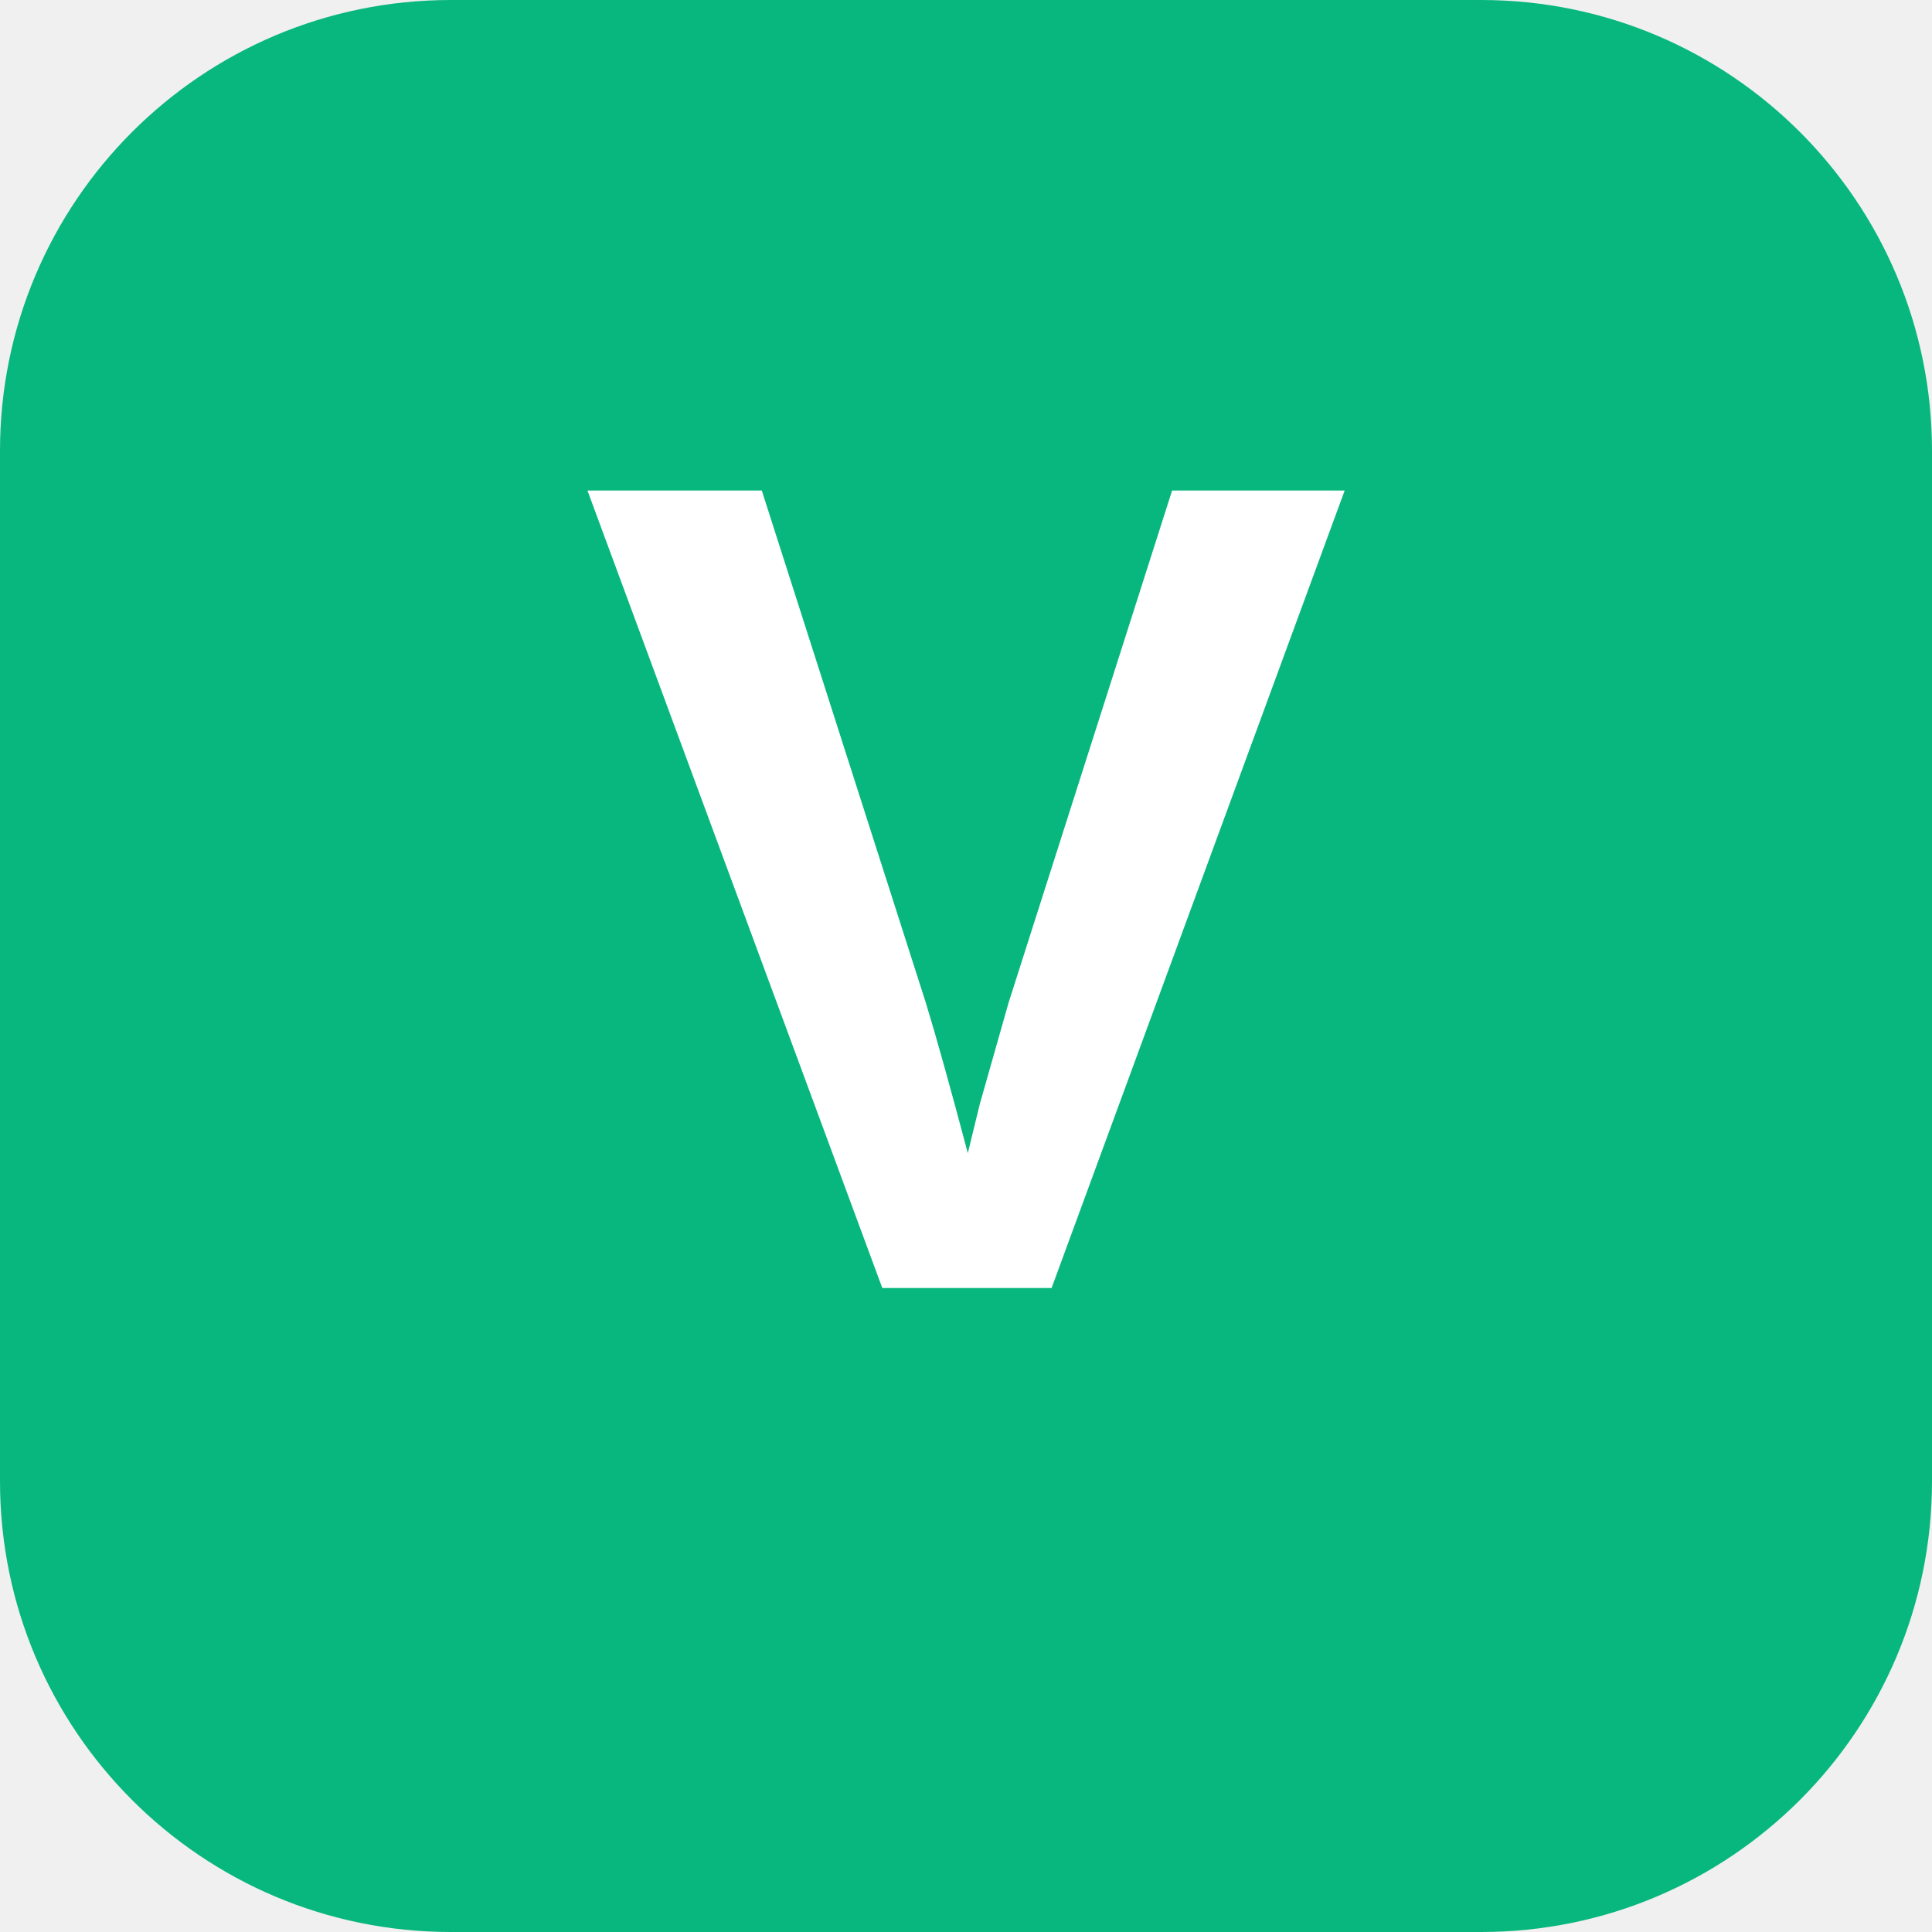
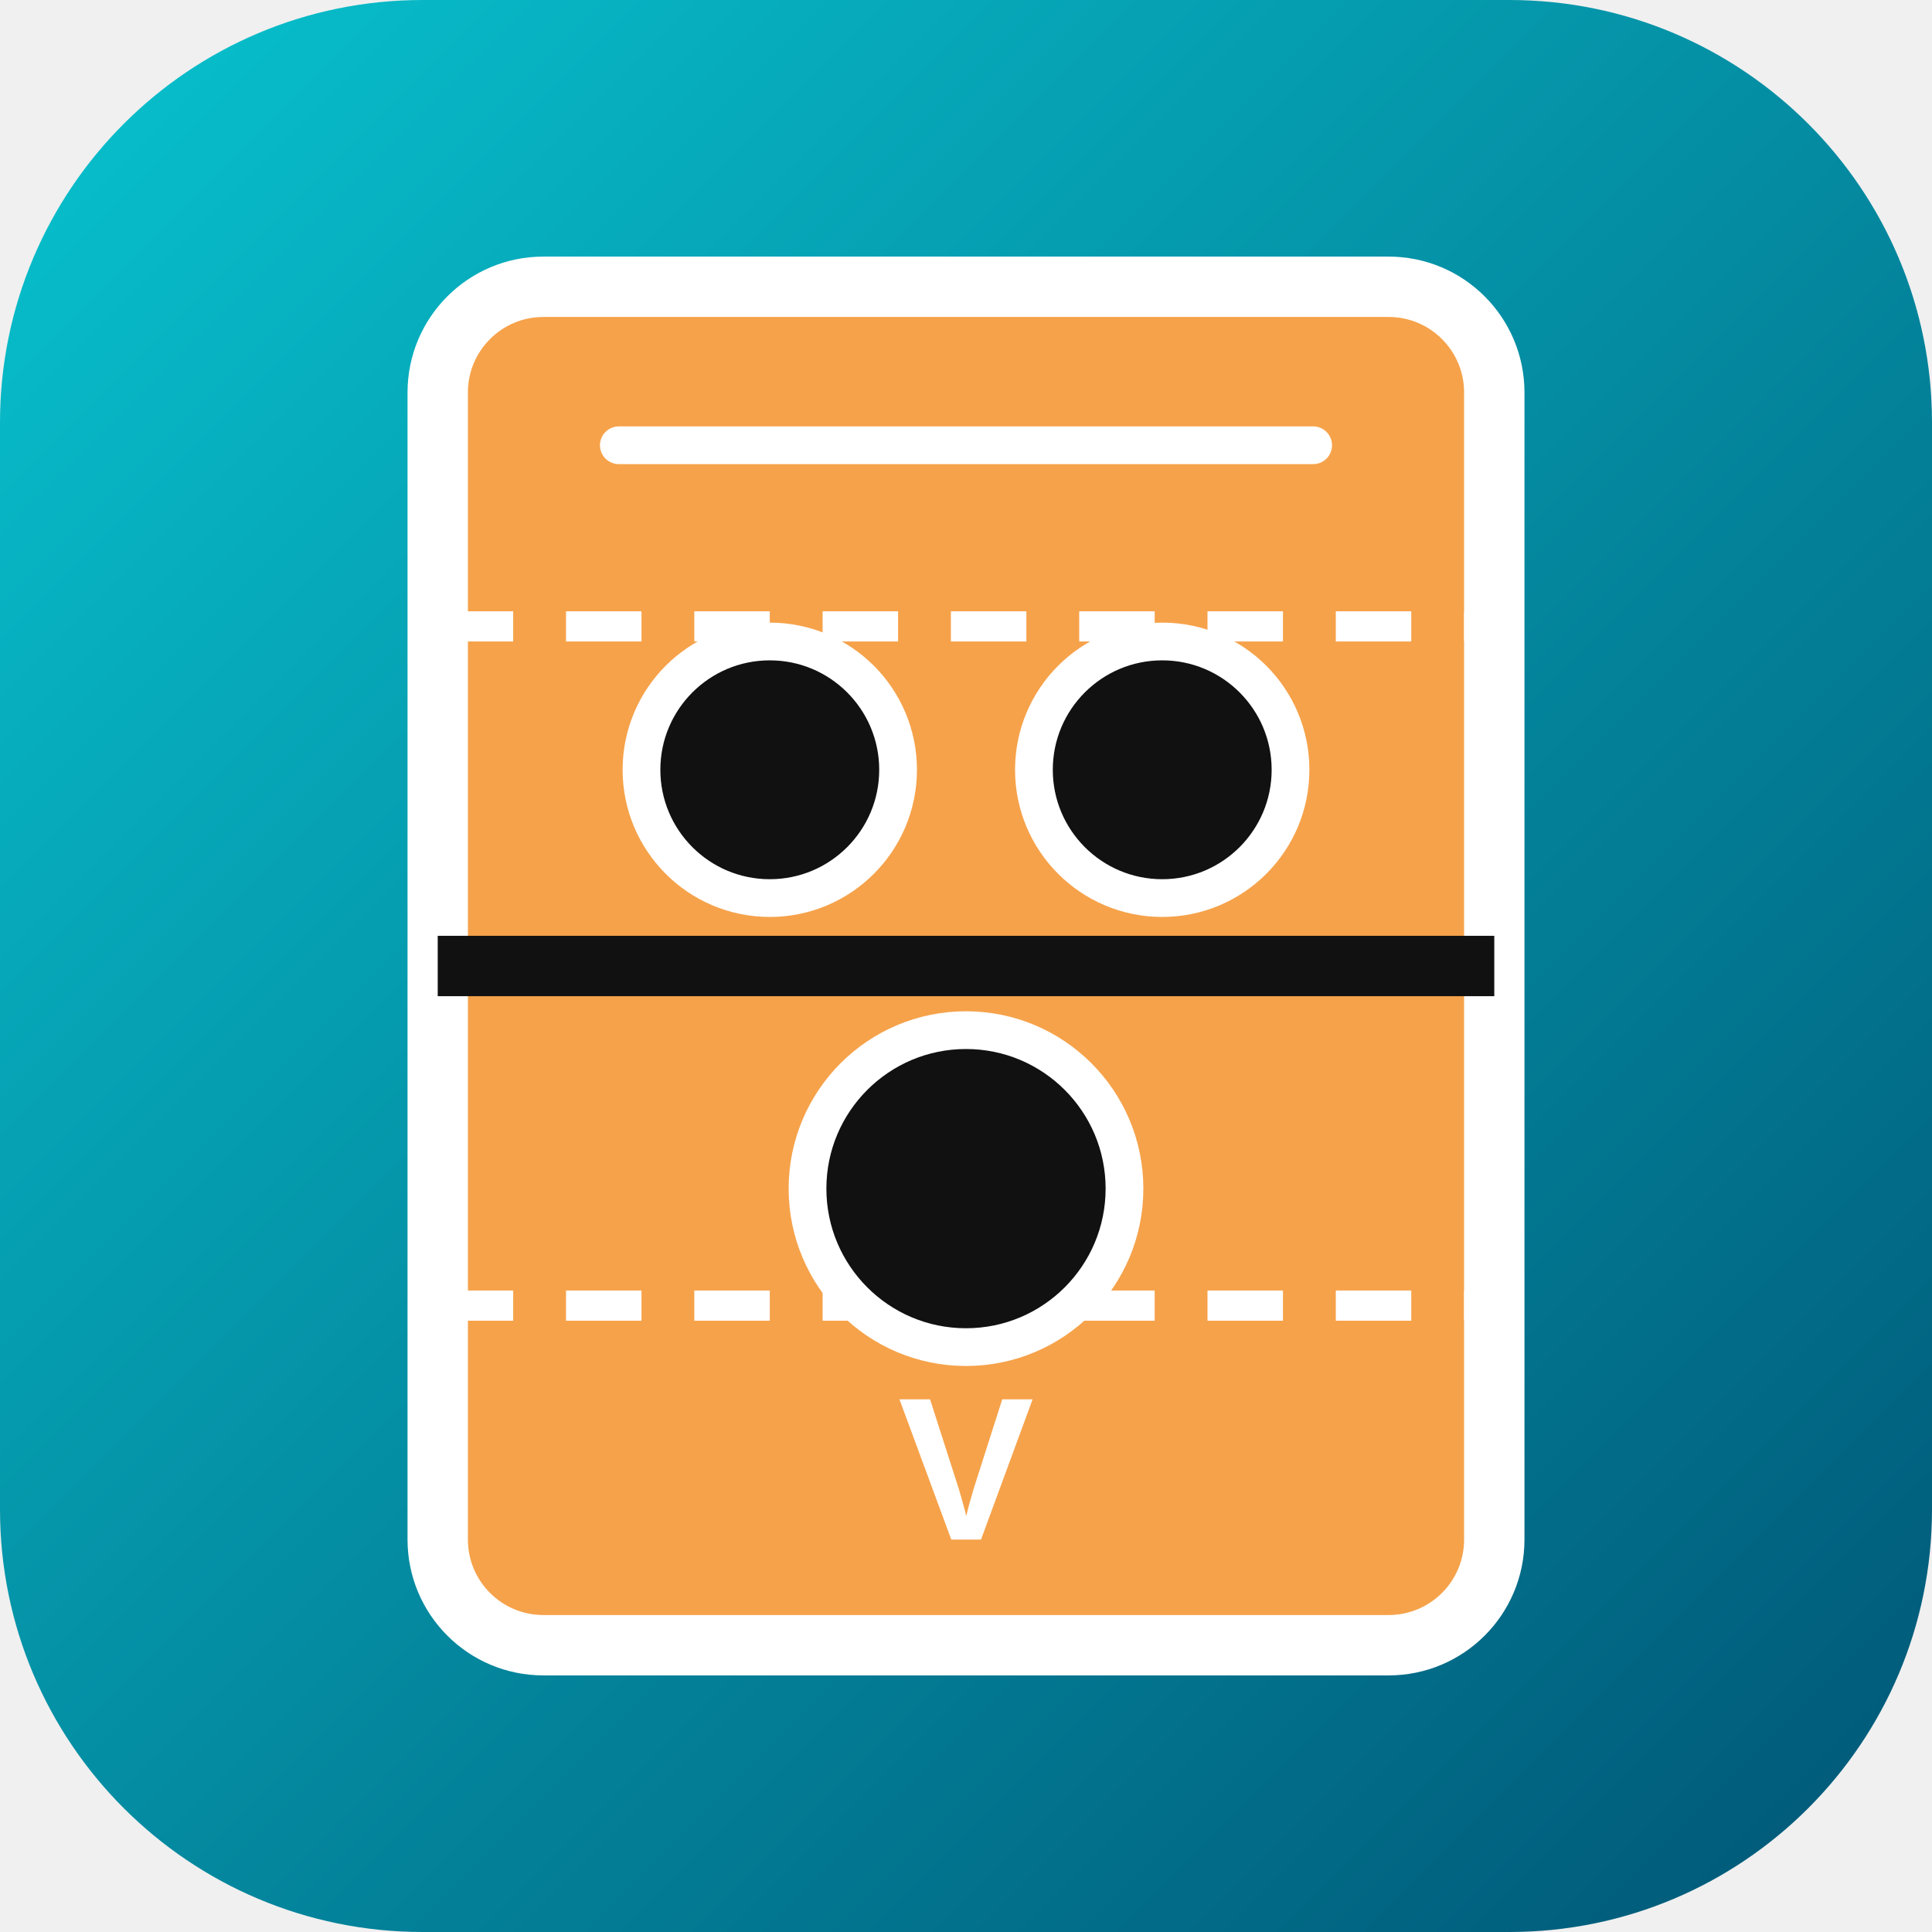
- <svg xmlns="http://www.w3.org/2000/svg" viewBox="0 0 120 120">
-   <rect width="120" height="120" rx="28" fill="#08b77d" />
-   <text x="60" y="80" text-anchor="middle" font-size="72" font-weight="900" fill="white" font-family="Arial">V</text>
+ <svg xmlns="http://www.w3.org/2000/svg" viewBox="0 0 512 512">
+   <defs>
+     <linearGradient id="g" x1="0" x2="1" y1="0" y2="1">
+       <stop stop-color="#08c3cf" />
+       <stop offset="1" stop-color="#005575" />
+     </linearGradient>
+   </defs>
+   <rect width="512" height="512" rx="112" fill="url(#g)" />
+   <rect x="116" y="76" width="280" height="360" rx="28" fill="#f6a24a" stroke="#fff" stroke-width="16" />
+   <path d="M116 256h280" stroke="#111" stroke-width="16" />
+   <path d="M116 166h280M116 346h280" stroke="#fff" stroke-width="8" stroke-dasharray="20 14" />
+   <circle cx="204" cy="204" r="34" fill="#111" stroke="#fff" stroke-width="10" />
+   <circle cx="308" cy="204" r="34" fill="#111" stroke="#fff" stroke-width="10" />
+   <circle cx="256" cy="315" r="42" fill="#111" stroke="#fff" stroke-width="10" />
+   <path d="M164 118h184" stroke="#fff" stroke-width="10" stroke-linecap="round" />
+   <text x="256" y="408" font-family="Arial" font-size="54" font-weight="900" fill="white" text-anchor="middle">V</text>
</svg>
